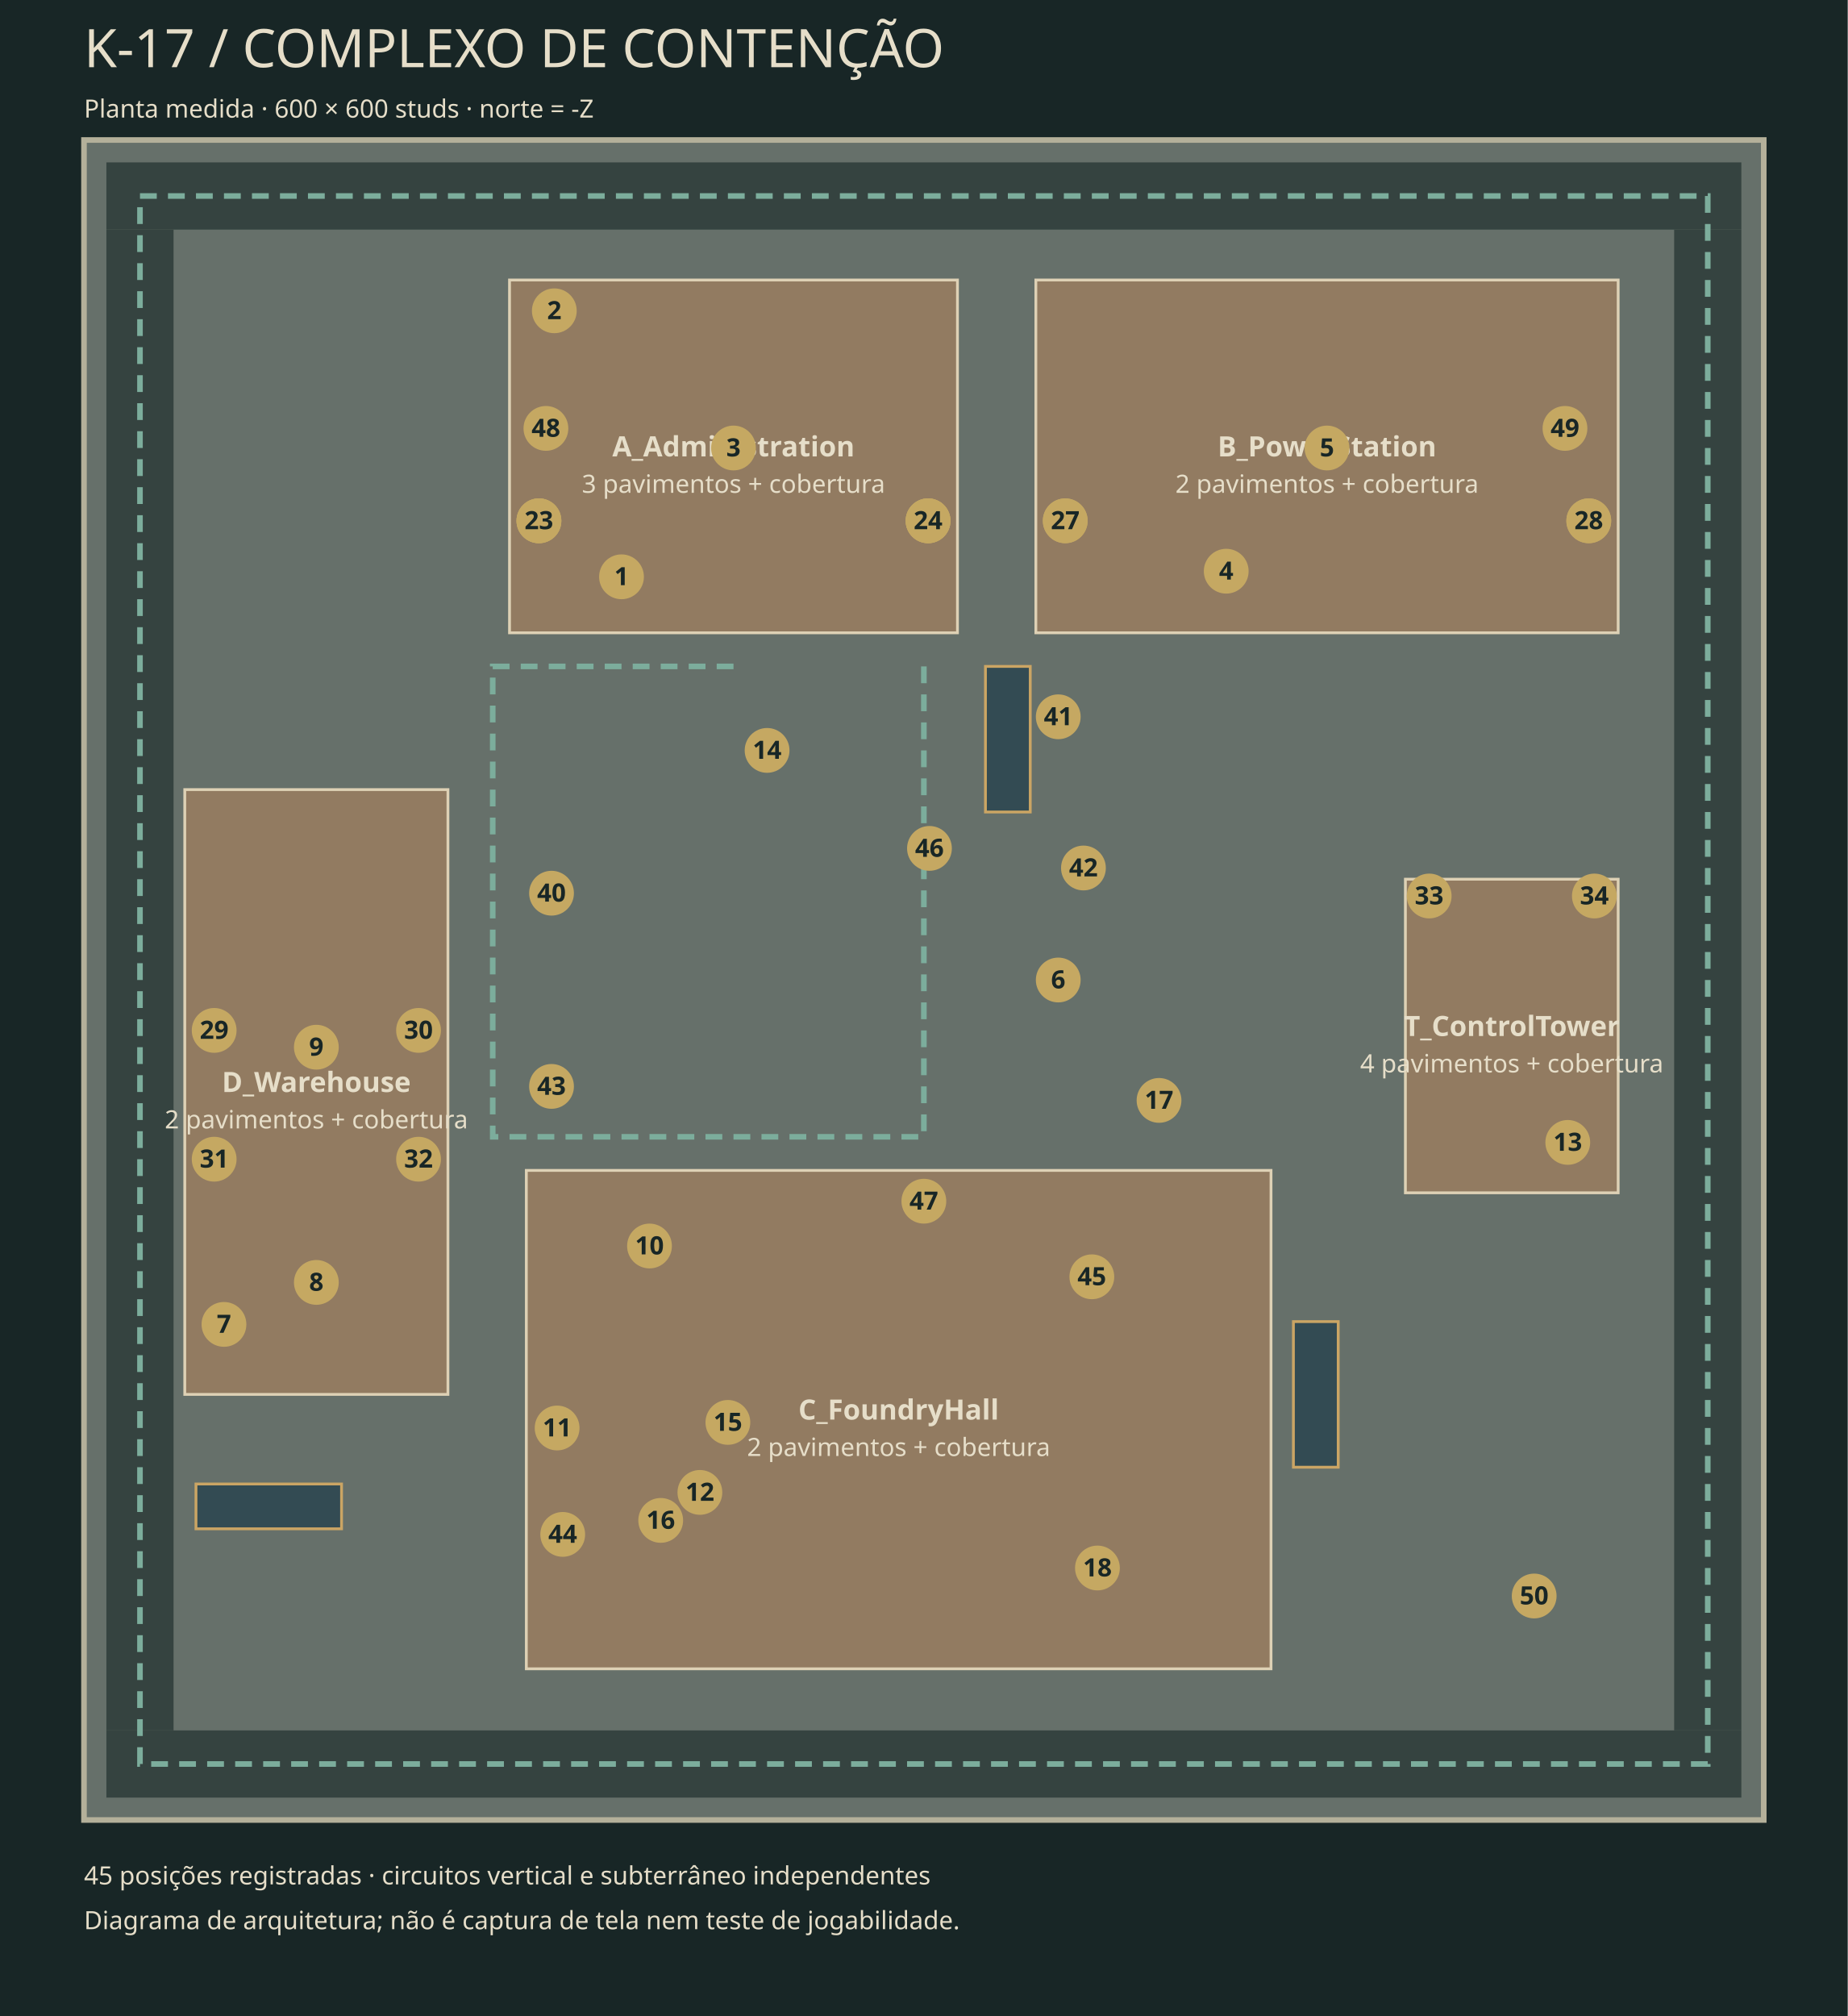
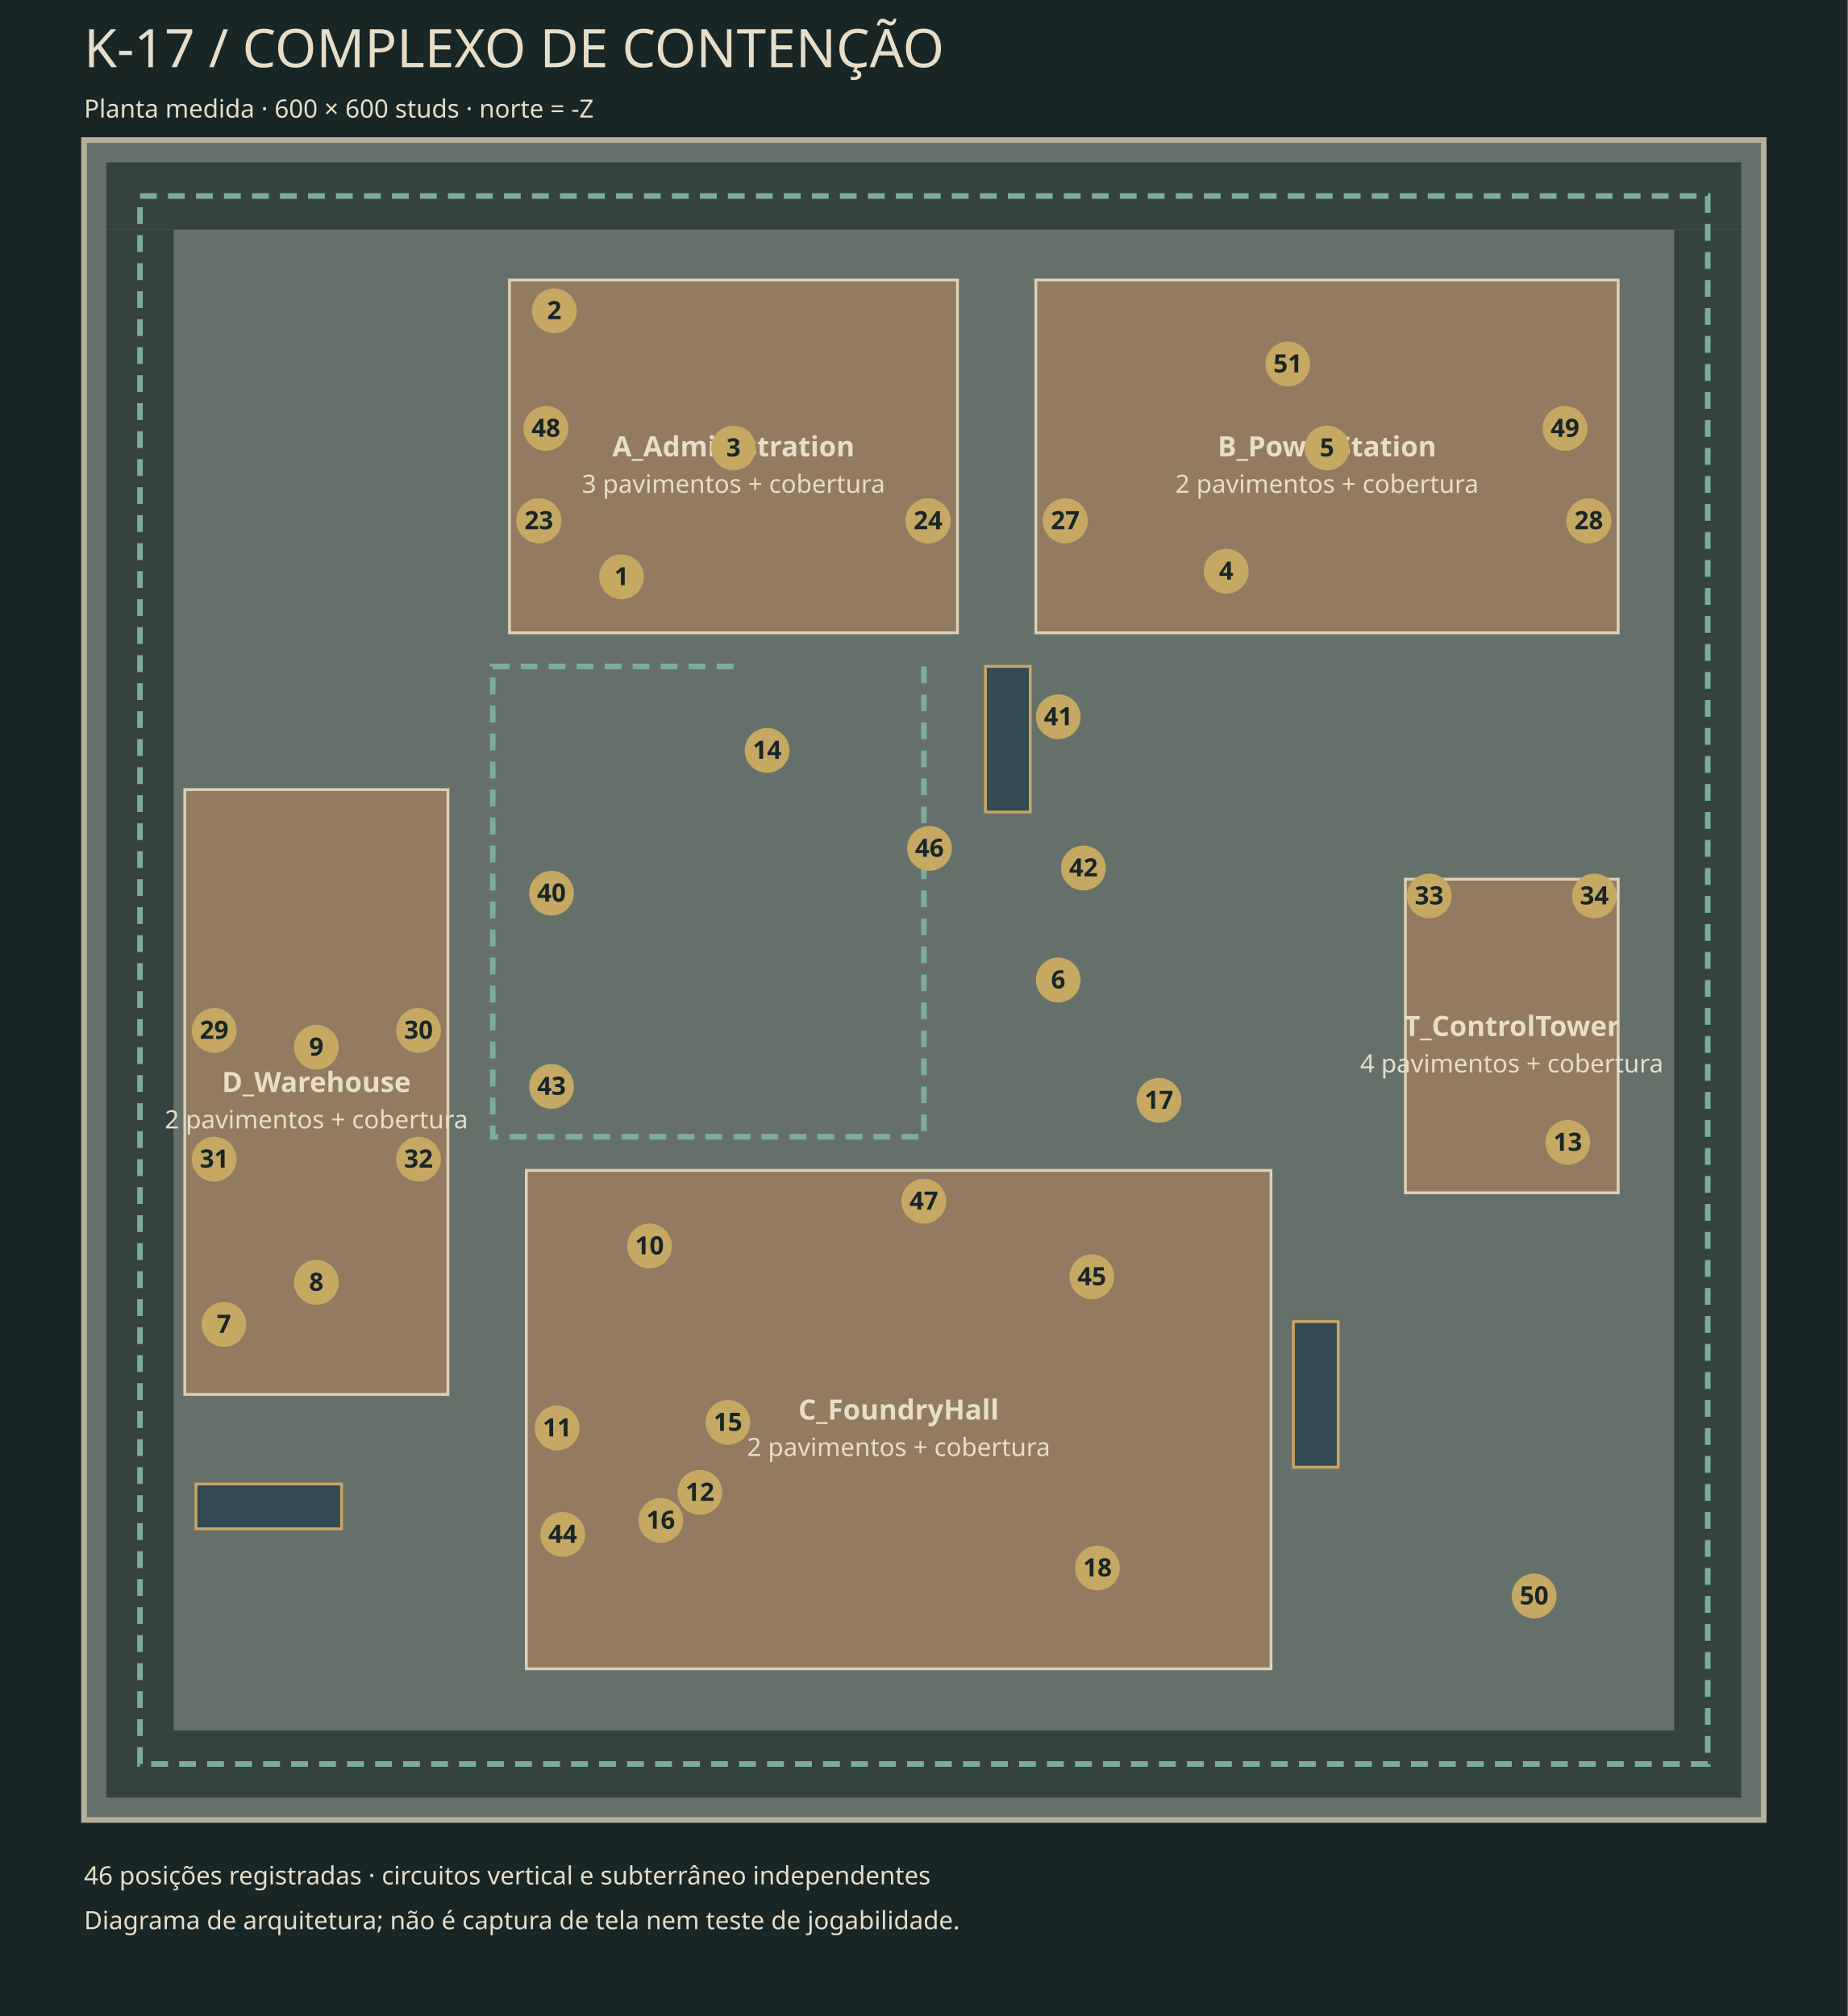
<svg xmlns="http://www.w3.org/2000/svg" viewBox="-330 -350 660 720" width="1100" height="1200">
  <style>text{font:9px sans-serif;fill:#e6dec9}.label{font-weight:bold;font-size:10px}.route{fill:none;stroke:#7cad9c;stroke-width:2;stroke-dasharray:6 4}</style>
  <rect x="-330" y="-350" width="660" height="720" fill="#182626" />
  <text x="-300" y="-326" style="font-size:19px">K-17 / COMPLEXO DE CONTENÇÃO</text>
  <text x="-300" y="-308">Planta medida · 600 × 600 studs · norte = -Z</text>
  <rect x="-300" y="-300" width="600" height="600" fill="#66706a" stroke="#b4b09a" stroke-width="2" />
  <rect x="-292" y="-292" width="584" height="24" fill="#354340" />
  <rect x="-292" y="268" width="584" height="24" fill="#354340" />
  <rect x="-292" y="-268" width="24" height="536" fill="#354340" />
  <rect x="268" y="-268" width="24" height="536" fill="#354340" />
  <rect x="-148" y="-250" width="160" height="126" fill="#927b61" stroke="#ded1b5" />
  <text class="label" x="-68.0" y="-187.0" text-anchor="middle">A_Administration</text>
  <text x="-68.0" y="-174.0" text-anchor="middle">3 pavimentos + cobertura</text>
  <rect x="40" y="-250" width="208" height="126" fill="#927b61" stroke="#ded1b5" />
  <text class="label" x="144.0" y="-187.0" text-anchor="middle">B_PowerStation</text>
  <text x="144.0" y="-174.0" text-anchor="middle">2 pavimentos + cobertura</text>
  <rect x="-264" y="-68" width="94" height="216" fill="#927b61" stroke="#ded1b5" />
  <text class="label" x="-217.0" y="40.0" text-anchor="middle">D_Warehouse</text>
  <text x="-217.0" y="53.0" text-anchor="middle">2 pavimentos + cobertura</text>
  <rect x="172" y="-36" width="76" height="112" fill="#927b61" stroke="#ded1b5" />
  <text class="label" x="210.0" y="20.0" text-anchor="middle">T_ControlTower</text>
  <text x="210.0" y="33.0" text-anchor="middle">4 pavimentos + cobertura</text>
  <rect x="-142" y="68" width="266" height="178" fill="#927b61" stroke="#ded1b5" />
  <text class="label" x="-9.0" y="157.0" text-anchor="middle">C_FoundryHall</text>
  <text x="-9.0" y="170.0" text-anchor="middle">2 pavimentos + cobertura</text>
  <rect x="22" y="-112" width="16" height="52" fill="#334b53" stroke="#cba564" />
  <rect x="132" y="122" width="16" height="52" fill="#334b53" stroke="#cba564" />
  <rect x="-260" y="180" width="52" height="16" fill="#334b53" stroke="#cba564" />
  <polyline class="route" points="-280,-280 280,-280 280,280 -280,280 -280,-280" />
  <polyline class="route" points="0,-112 0,56 -154,56 -154,-112 -68,-112" />
  <circle cx="-108" cy="-144" r="8" fill="#c5a862" />
  <text x="-108" y="-141" text-anchor="middle" style="fill:#182626;font-weight:bold">1</text>
  <circle cx="-132" cy="-239" r="8" fill="#c5a862" />
  <text x="-132" y="-236" text-anchor="middle" style="fill:#182626;font-weight:bold">2</text>
  <circle cx="-68" cy="-190" r="8" fill="#c5a862" />
  <text x="-68" y="-187" text-anchor="middle" style="fill:#182626;font-weight:bold">3</text>
  <circle cx="108" cy="-146" r="8" fill="#c5a862" />
  <text x="108" y="-143" text-anchor="middle" style="fill:#182626;font-weight:bold">4</text>
  <circle cx="144" cy="-190" r="8" fill="#c5a862" />
  <text x="144" y="-187" text-anchor="middle" style="fill:#182626;font-weight:bold">5</text>
  <circle cx="48" cy="0" r="8" fill="#c5a862" />
  <text x="48" y="3" text-anchor="middle" style="fill:#182626;font-weight:bold">6</text>
  <circle cx="-250" cy="123" r="8" fill="#c5a862" />
  <text x="-250" y="126" text-anchor="middle" style="fill:#182626;font-weight:bold">7</text>
  <circle cx="-217" cy="108" r="8" fill="#c5a862" />
  <text x="-217" y="111" text-anchor="middle" style="fill:#182626;font-weight:bold">8</text>
  <circle cx="-217" cy="24" r="8" fill="#c5a862" />
  <text x="-217" y="27" text-anchor="middle" style="fill:#182626;font-weight:bold">9</text>
  <circle cx="-98" cy="95" r="8" fill="#c5a862" />
  <text x="-98" y="98" text-anchor="middle" style="fill:#182626;font-weight:bold">10</text>
  <circle cx="-131" cy="160" r="8" fill="#c5a862" />
  <text x="-131" y="163" text-anchor="middle" style="fill:#182626;font-weight:bold">11</text>
  <circle cx="-80" cy="183" r="8" fill="#c5a862" />
  <text x="-80" y="186" text-anchor="middle" style="fill:#182626;font-weight:bold">12</text>
  <circle cx="230" cy="58" r="8" fill="#c5a862" />
  <text x="230" y="61" text-anchor="middle" style="fill:#182626;font-weight:bold">13</text>
  <circle cx="-56" cy="-82" r="8" fill="#c5a862" />
  <text x="-56" y="-79" text-anchor="middle" style="fill:#182626;font-weight:bold">14</text>
  <circle cx="-70" cy="158" r="8" fill="#c5a862" />
  <text x="-70" y="161" text-anchor="middle" style="fill:#182626;font-weight:bold">15</text>
  <circle cx="-94" cy="193" r="8" fill="#c5a862" />
  <text x="-94" y="196" text-anchor="middle" style="fill:#182626;font-weight:bold">16</text>
  <circle cx="84" cy="43" r="8" fill="#c5a862" />
  <text x="84" y="46" text-anchor="middle" style="fill:#182626;font-weight:bold">17</text>
  <circle cx="62" cy="210" r="8" fill="#c5a862" />
  <text x="62" y="213" text-anchor="middle" style="fill:#182626;font-weight:bold">18</text>
  <circle cx="-137.5" cy="-164" r="8" fill="#c5a862" />
  <text x="-137.5" y="-161" text-anchor="middle" style="fill:#182626;font-weight:bold">19</text>
  <circle cx="1.5" cy="-164" r="8" fill="#c5a862" />
  <text x="1.5" y="-161" text-anchor="middle" style="fill:#182626;font-weight:bold">20</text>
  <circle cx="-137.5" cy="-164" r="8" fill="#c5a862" />
  <text x="-137.5" y="-161" text-anchor="middle" style="fill:#182626;font-weight:bold">21</text>
  <circle cx="1.5" cy="-164" r="8" fill="#c5a862" />
  <text x="1.5" y="-161" text-anchor="middle" style="fill:#182626;font-weight:bold">22</text>
  <circle cx="-137.5" cy="-164" r="8" fill="#c5a862" />
  <text x="-137.5" y="-161" text-anchor="middle" style="fill:#182626;font-weight:bold">23</text>
  <circle cx="1.5" cy="-164" r="8" fill="#c5a862" />
  <text x="1.5" y="-161" text-anchor="middle" style="fill:#182626;font-weight:bold">24</text>
  <circle cx="50.5" cy="-164" r="8" fill="#c5a862" />
  <text x="50.5" y="-161" text-anchor="middle" style="fill:#182626;font-weight:bold">25</text>
  <circle cx="237.5" cy="-164" r="8" fill="#c5a862" />
  <text x="237.5" y="-161" text-anchor="middle" style="fill:#182626;font-weight:bold">26</text>
  <circle cx="50.5" cy="-164" r="8" fill="#c5a862" />
  <text x="50.5" y="-161" text-anchor="middle" style="fill:#182626;font-weight:bold">27</text>
  <circle cx="237.5" cy="-164" r="8" fill="#c5a862" />
  <text x="237.5" y="-161" text-anchor="middle" style="fill:#182626;font-weight:bold">28</text>
  <circle cx="-253.5" cy="18" r="8" fill="#c5a862" />
  <text x="-253.5" y="21" text-anchor="middle" style="fill:#182626;font-weight:bold">29</text>
  <circle cx="-180.5" cy="18" r="8" fill="#c5a862" />
  <text x="-180.5" y="21" text-anchor="middle" style="fill:#182626;font-weight:bold">30</text>
  <circle cx="-253.5" cy="64" r="8" fill="#c5a862" />
  <text x="-253.5" y="67" text-anchor="middle" style="fill:#182626;font-weight:bold">31</text>
  <circle cx="-180.5" cy="64" r="8" fill="#c5a862" />
  <text x="-180.5" y="67" text-anchor="middle" style="fill:#182626;font-weight:bold">32</text>
  <circle cx="180.5" cy="-30" r="8" fill="#c5a862" />
  <text x="180.5" y="-27" text-anchor="middle" style="fill:#182626;font-weight:bold">33</text>
  <circle cx="239.5" cy="-30" r="8" fill="#c5a862" />
  <text x="239.5" y="-27" text-anchor="middle" style="fill:#182626;font-weight:bold">34</text>
  <circle cx="-133" cy="-31" r="8" fill="#c5a862" />
  <text x="-133" y="-28" text-anchor="middle" style="fill:#182626;font-weight:bold">40</text>
  <circle cx="48" cy="-94" r="8" fill="#c5a862" />
  <text x="48" y="-91" text-anchor="middle" style="fill:#182626;font-weight:bold">41</text>
  <circle cx="57" cy="-40" r="8" fill="#c5a862" />
  <text x="57" y="-37" text-anchor="middle" style="fill:#182626;font-weight:bold">42</text>
  <circle cx="-133" cy="38" r="8" fill="#c5a862" />
  <text x="-133" y="41" text-anchor="middle" style="fill:#182626;font-weight:bold">43</text>
  <circle cx="-129" cy="198" r="8" fill="#c5a862" />
  <text x="-129" y="201" text-anchor="middle" style="fill:#182626;font-weight:bold">44</text>
  <circle cx="60" cy="106" r="8" fill="#c5a862" />
  <text x="60" y="109" text-anchor="middle" style="fill:#182626;font-weight:bold">45</text>
  <circle cx="2" cy="-47" r="8" fill="#c5a862" />
  <text x="2" y="-44" text-anchor="middle" style="fill:#182626;font-weight:bold">46</text>
  <circle cx="0" cy="79" r="8" fill="#c5a862" />
  <text x="0" y="82" text-anchor="middle" style="fill:#182626;font-weight:bold">47</text>
  <circle cx="-135" cy="-197" r="8" fill="#c5a862" />
  <text x="-135" y="-194" text-anchor="middle" style="fill:#182626;font-weight:bold">48</text>
  <circle cx="229" cy="-197" r="8" fill="#c5a862" />
  <text x="229" y="-194" text-anchor="middle" style="fill:#182626;font-weight:bold">49</text>
  <circle cx="218" cy="220" r="8" fill="#c5a862" />
  <text x="218" y="223" text-anchor="middle" style="fill:#182626;font-weight:bold">50</text>
-   <text x="-300" y="323">45 posições registradas · circuitos vertical e subterrâneo independentes</text>
+   <circle cx="130" cy="-220" r="8" fill="#c5a862" />
+   <text x="130" y="-217" text-anchor="middle" style="fill:#182626;font-weight:bold">51</text>
+   <text x="-300" y="323">46 posições registradas · circuitos vertical e subterrâneo independentes</text>
  <text x="-300" y="339">Diagrama de arquitetura; não é captura de tela nem teste de jogabilidade.</text>
</svg>
